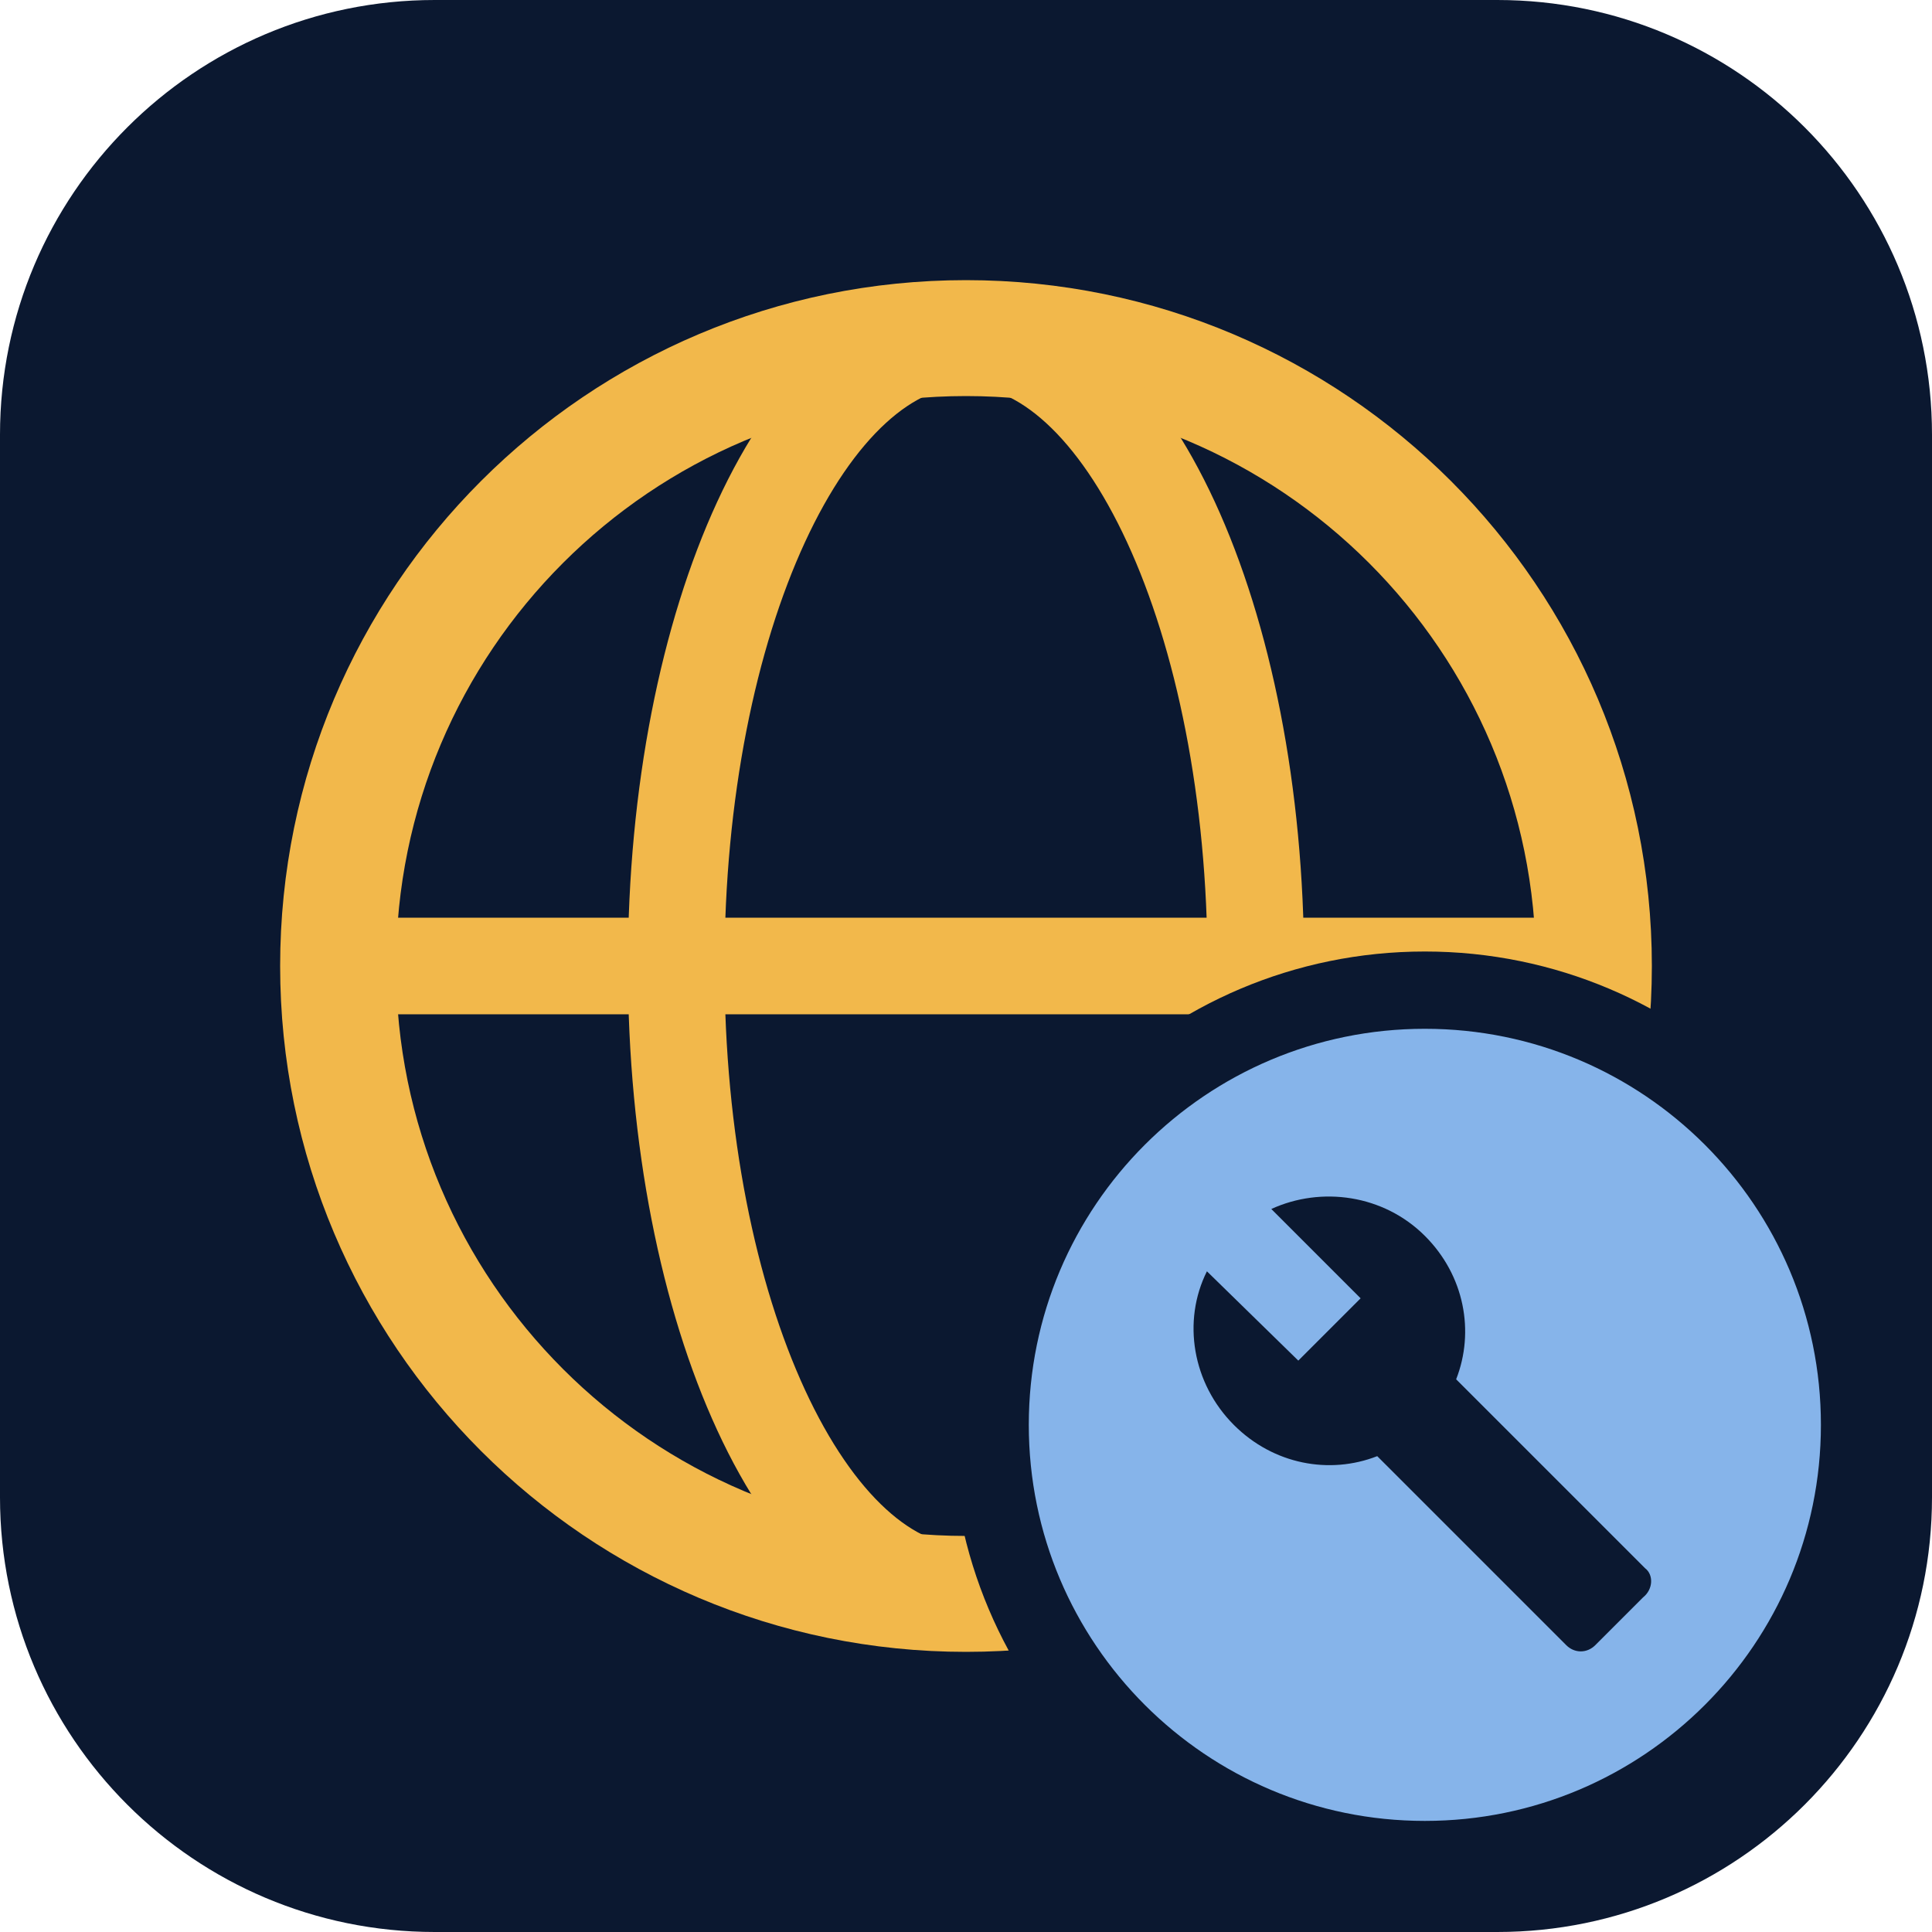
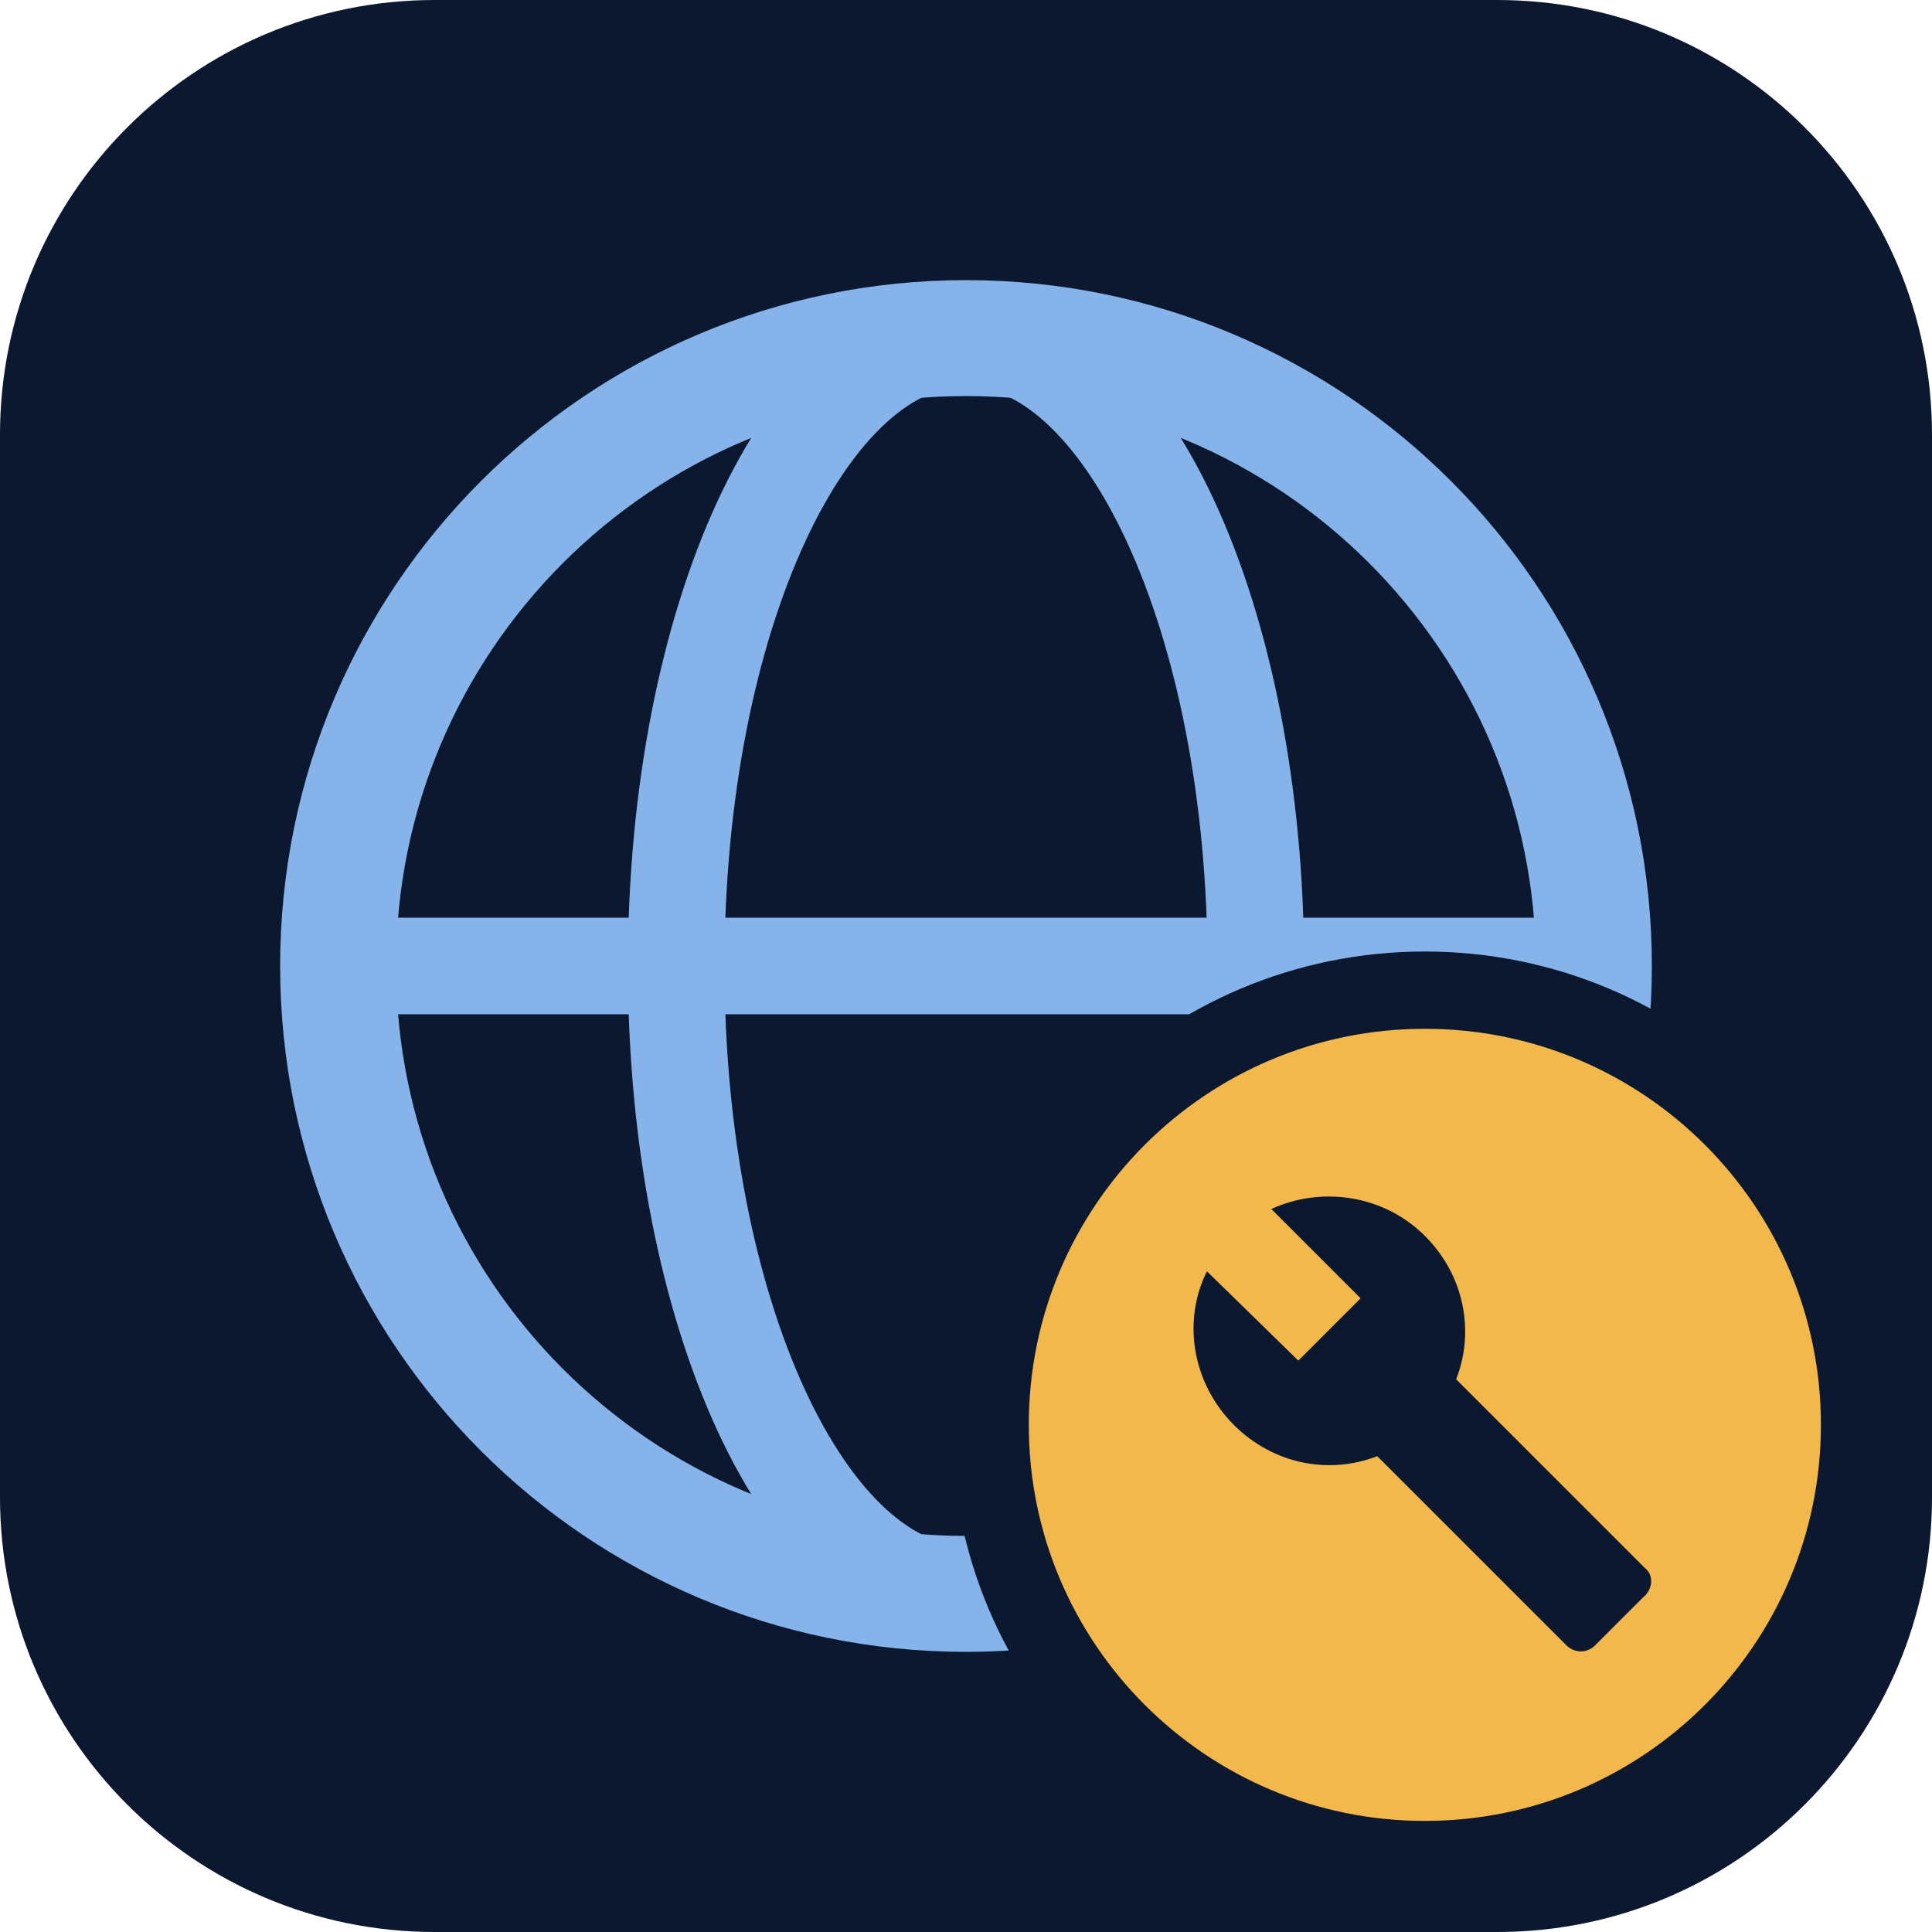
<svg xmlns="http://www.w3.org/2000/svg" viewBox="0 0 40 40">
  <rect width="40" height="40" rx="9" fill="#0B1830" />
-   <circle cx="20" cy="20" r="13" fill="none" stroke="#F2B84B" stroke-width="2.4" />
-   <ellipse cx="20" cy="20" rx="6" ry="13" fill="none" stroke="#F2B84B" stroke-width="2" />
-   <path d="M7 20h26" stroke="#F2B84B" stroke-width="2" />
-   <circle cx="29.5" cy="29.5" r="9" fill="#86B4EA" stroke="#0B1830" stroke-width="1.6" />
+   <circle cx="20" cy="20" r="13" fill="none" stroke="#86B4EA" stroke-width="2.4" />
+   <ellipse cx="20" cy="20" rx="6" ry="13" fill="none" stroke="#86B4EA" stroke-width="2" />
+   <path d="M7 20h26" stroke="#86B4EA" stroke-width="2" />
+   <circle cx="29.5" cy="29.5" r="9" fill="#F2B84B" stroke="#0B1830" stroke-width="1.6" />
  <g transform="translate(24.3 24.3) scale(.43)" fill="#0B1830">
    <path d="M22.7 19l-9.1-9.1c.9-2.3.4-5-1.5-6.9-2-2-5-2.4-7.4-1.3L9 6 6 9 1.6 4.7C.4 7.1.9 10.1 2.9 12.1c1.9 1.9 4.6 2.4 6.9 1.5l9.1 9.1c.4.4 1 .4 1.4 0l2.3-2.3c.5-.4.5-1.1.1-1.4z" />
  </g>
</svg>
